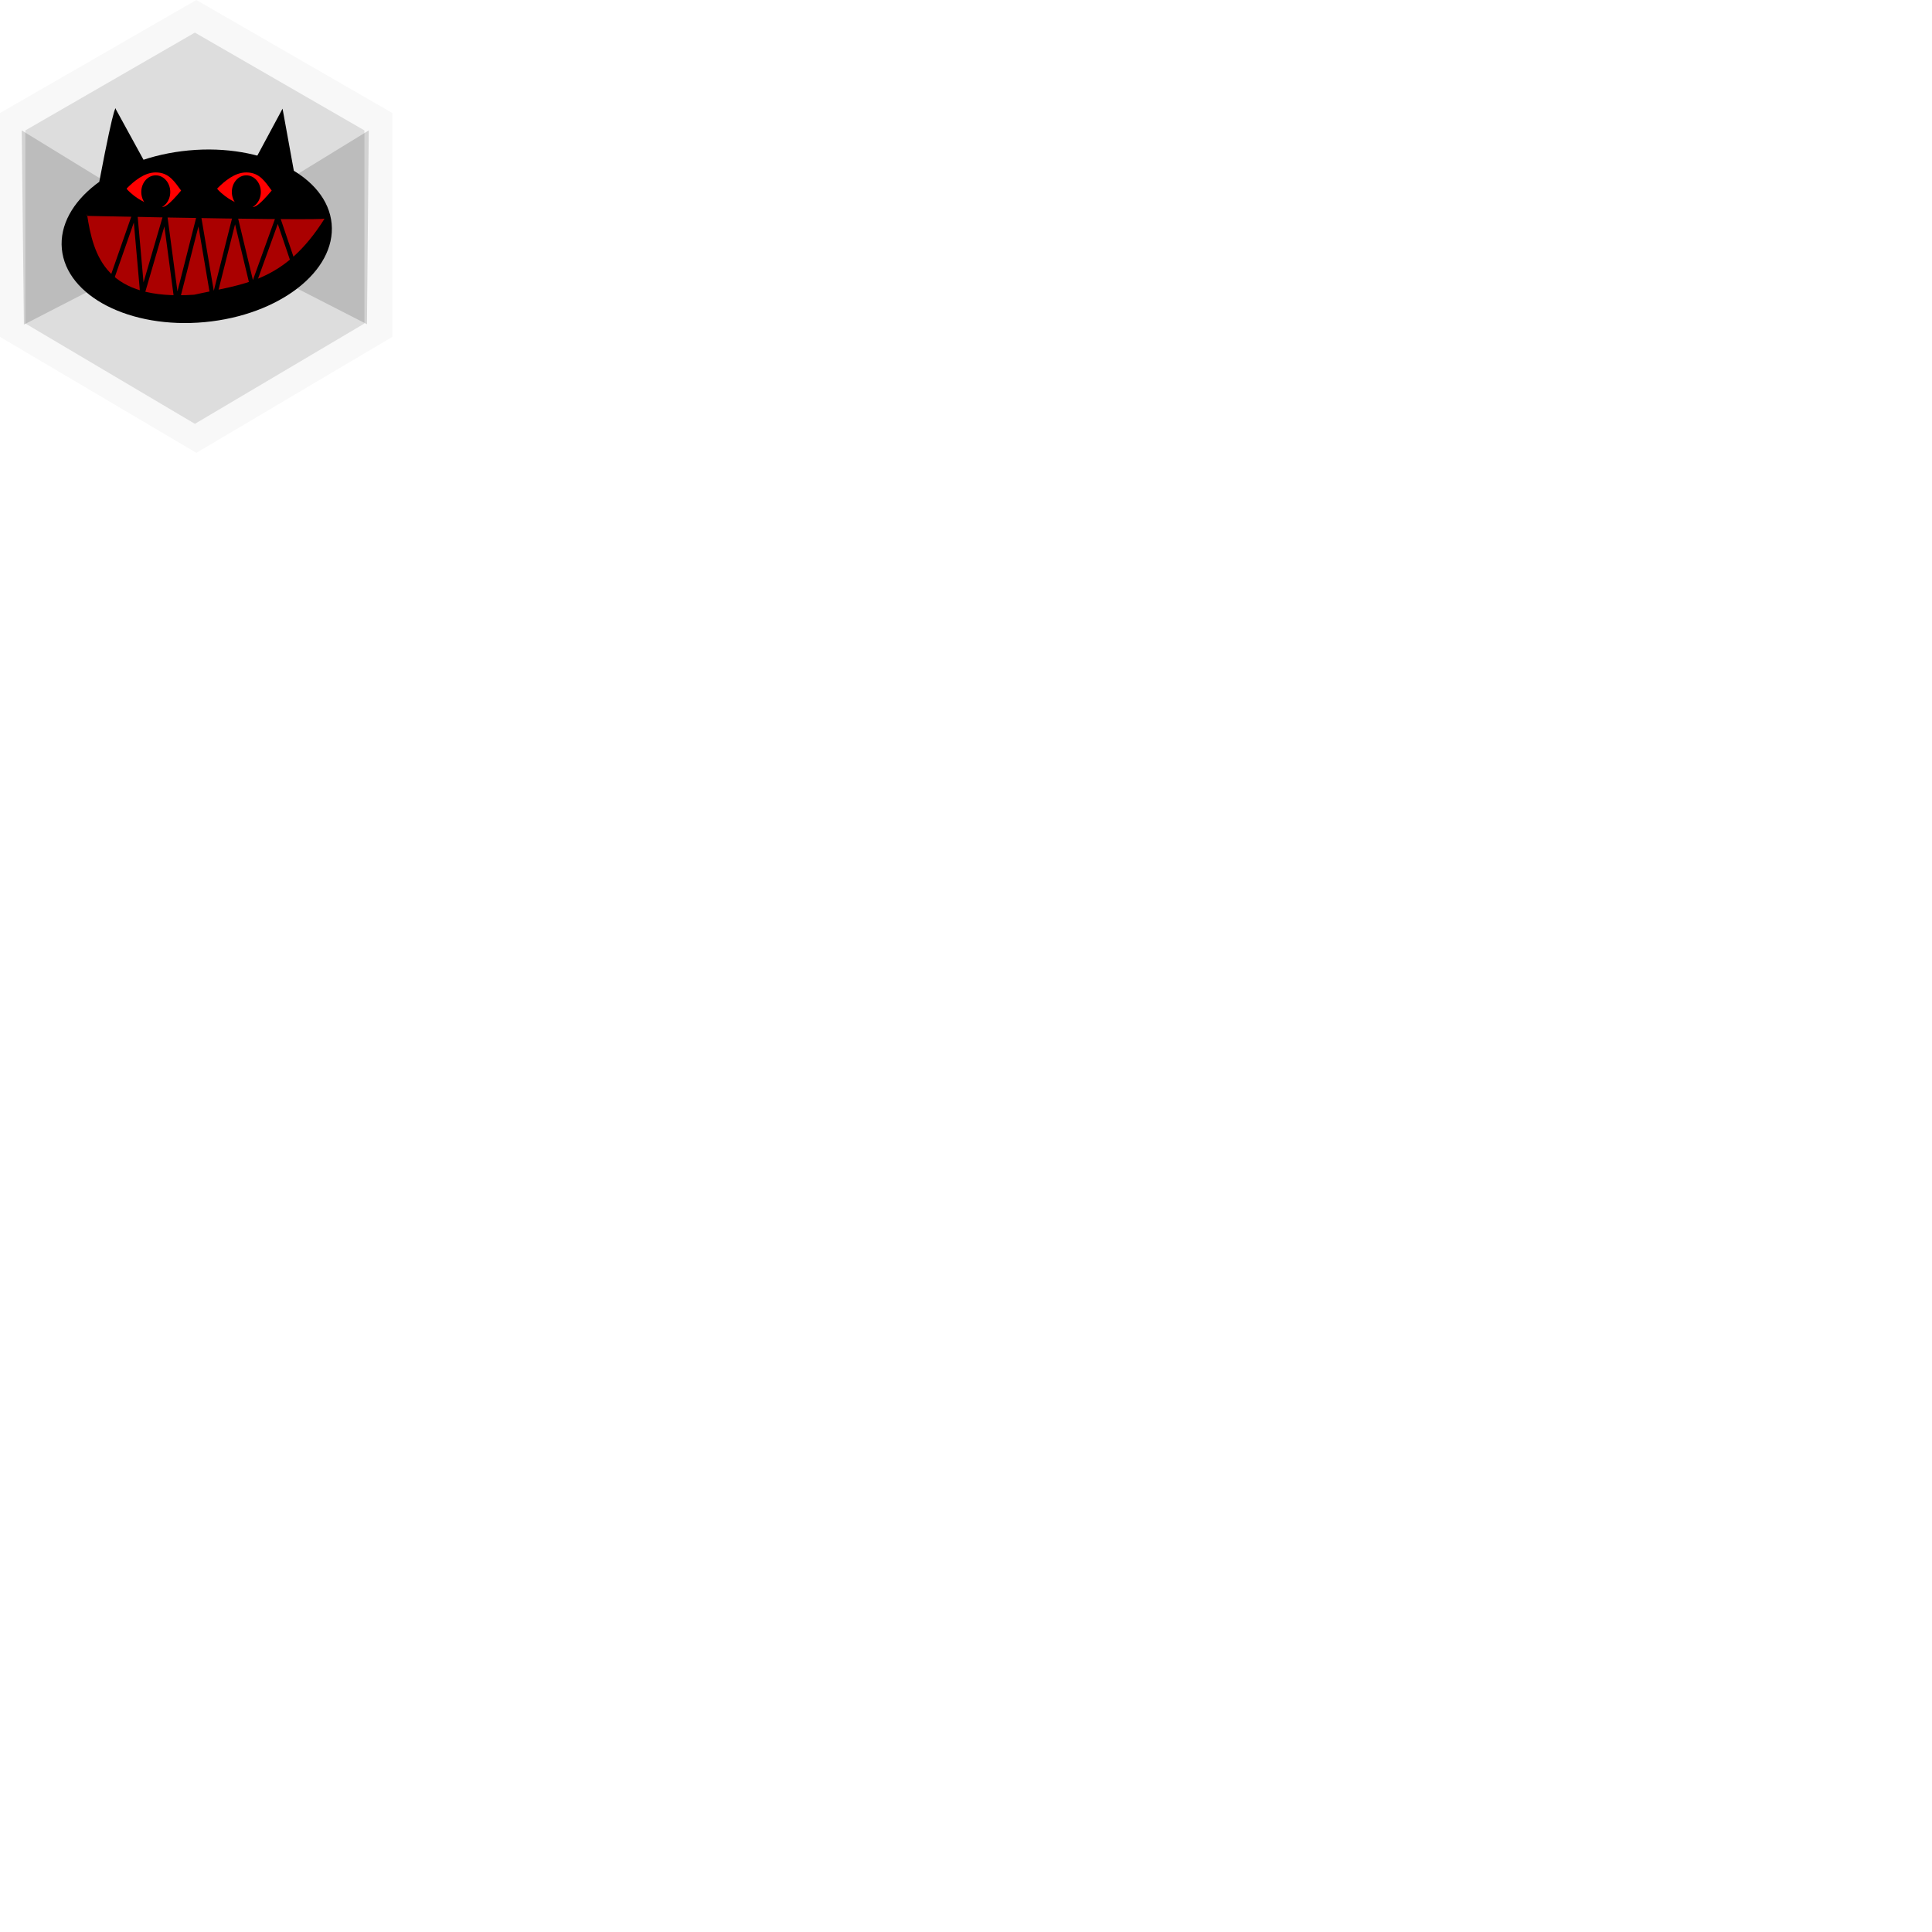
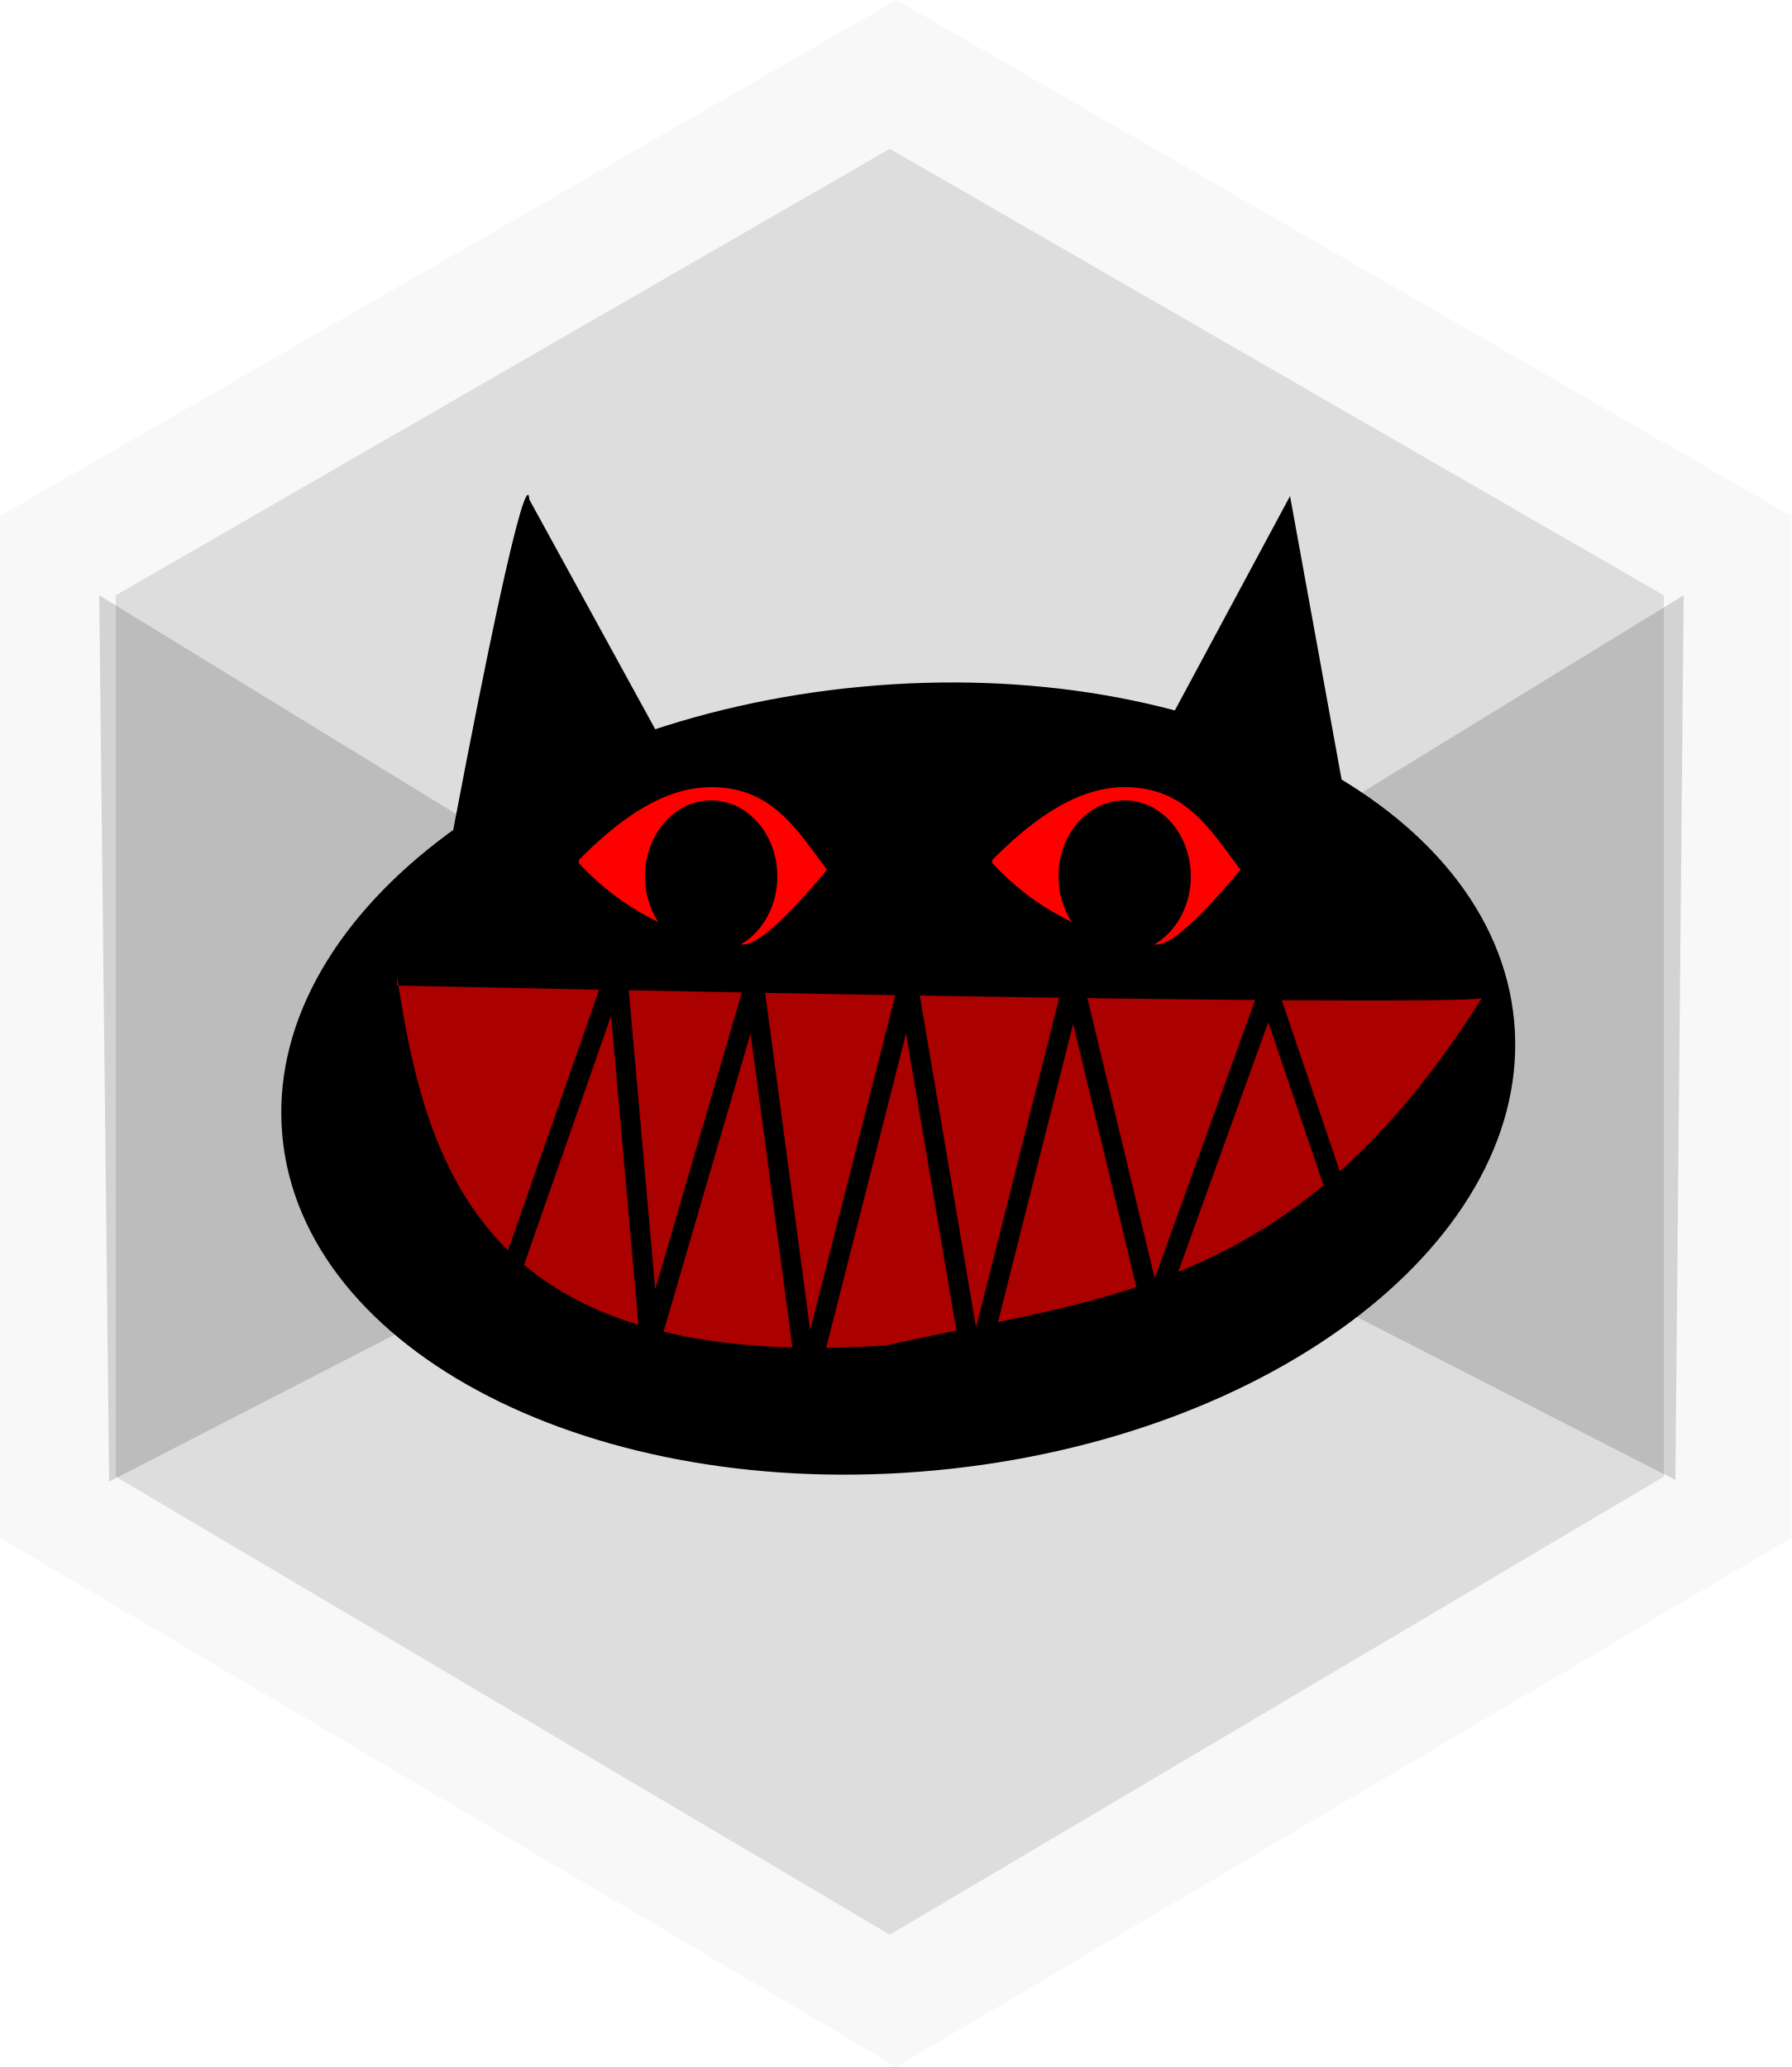
- <svg xmlns="http://www.w3.org/2000/svg" viewBox="0 0 533.333 533.333">
+ <svg xmlns="http://www.w3.org/2000/svg" version="1.1" id="Layer_1" x="0px" y="0px" viewBox="0 0 108.3 125" style="enable-background:new 0 0 108.3 125;" xml:space="preserve">
  <style type="text/css">
  .st0{fill:#F8F8F8;}
  .st1{fill:#DDDDDD;}
  .st2{opacity:0.15;}
</style>
  <g>
    <polygon class="st0" points="0,31.2 54.2,0 108.3,31.2 108.3,93 54.2,125 0,93  " />
  </g>
  <g id="Mask-2">
    <path id="path-2-2" class="st1" d="M7,36L53.8,9l46.8,27v53.3L53.8,117L7,89.3V36z" />
  </g>
  <g>
    <g id="Path-295" class="st2">
      <path d="M101.8,36L54,65.3l47.3,24.2L101.8,36z" />
      <path d="M6,36l47.8,29.3L6.6,89.6L6,36z" />
    </g>
  </g>
  <ellipse style="fill:#000000;fill-opacity:1;stroke-width:1.026" id="path3782" cx="48" cy="70" rx="37.4" ry="23.8" transform="rotate(-5.344226)" />
  <path d="M 27.4,50.2 C 32,26 32,30.2 32,30.2 l 8,14.6 z" />
  <path d="m 70.8,43.4 7.2,-13.4 3.6,19.8 z" />
  <path style="fill:#aa0000;" d="m 24,59.6 c 66.2,1.4 65.6,0.76 65.6,0.758 -11.2,17.8 -22.6,18 -36,21 C 29.4,83 25.8,71 24,59,5 Z" />
  <path style="fill:#ff0000;" d="m 35,52 c 2,-2 4.8,-4.4 8,-4.4 3.7,0 5.2,2.6 7,5 -7,8.4 -5,2 -6.6,4.6 -2.8,-1 -5.6,-2 -8.4,-5 z" />
  <path style="fill:#ff0000;" d="m 60,52 c 2,-2 4.8,-4.4 8,-4.4 3.7,0 5.2,2.6 7,5 -7,8.4 -5,2 -6.6,4.6 -2.8,-1 -5.6,-2 -8.4,-5 z" />
  <ellipse style="fill:#000000;fill-opacity:1;stroke-width:1" id="path5001" cx="43" cy="-53" rx="4" ry="4.6" transform="scale(1,-1)" />
  <ellipse style="fill:#000000;fill-opacity:1;stroke-width:1" id="path5001" cx="68" cy="-53" rx="4" ry="4.6" transform="scale(1,-1)" />
  <path style="fill:none;stroke:#000000;stroke-width:1.2;" d="m 28,80 0,0 2.8,-2.8 6.5,-18.6 2,22.6 6.3,-21.6 3.2,24 6.1,-24 4,23.6 6,-23.8 4.8,20 7,-19.4 4,11.8" /> --&gt;
</svg>
